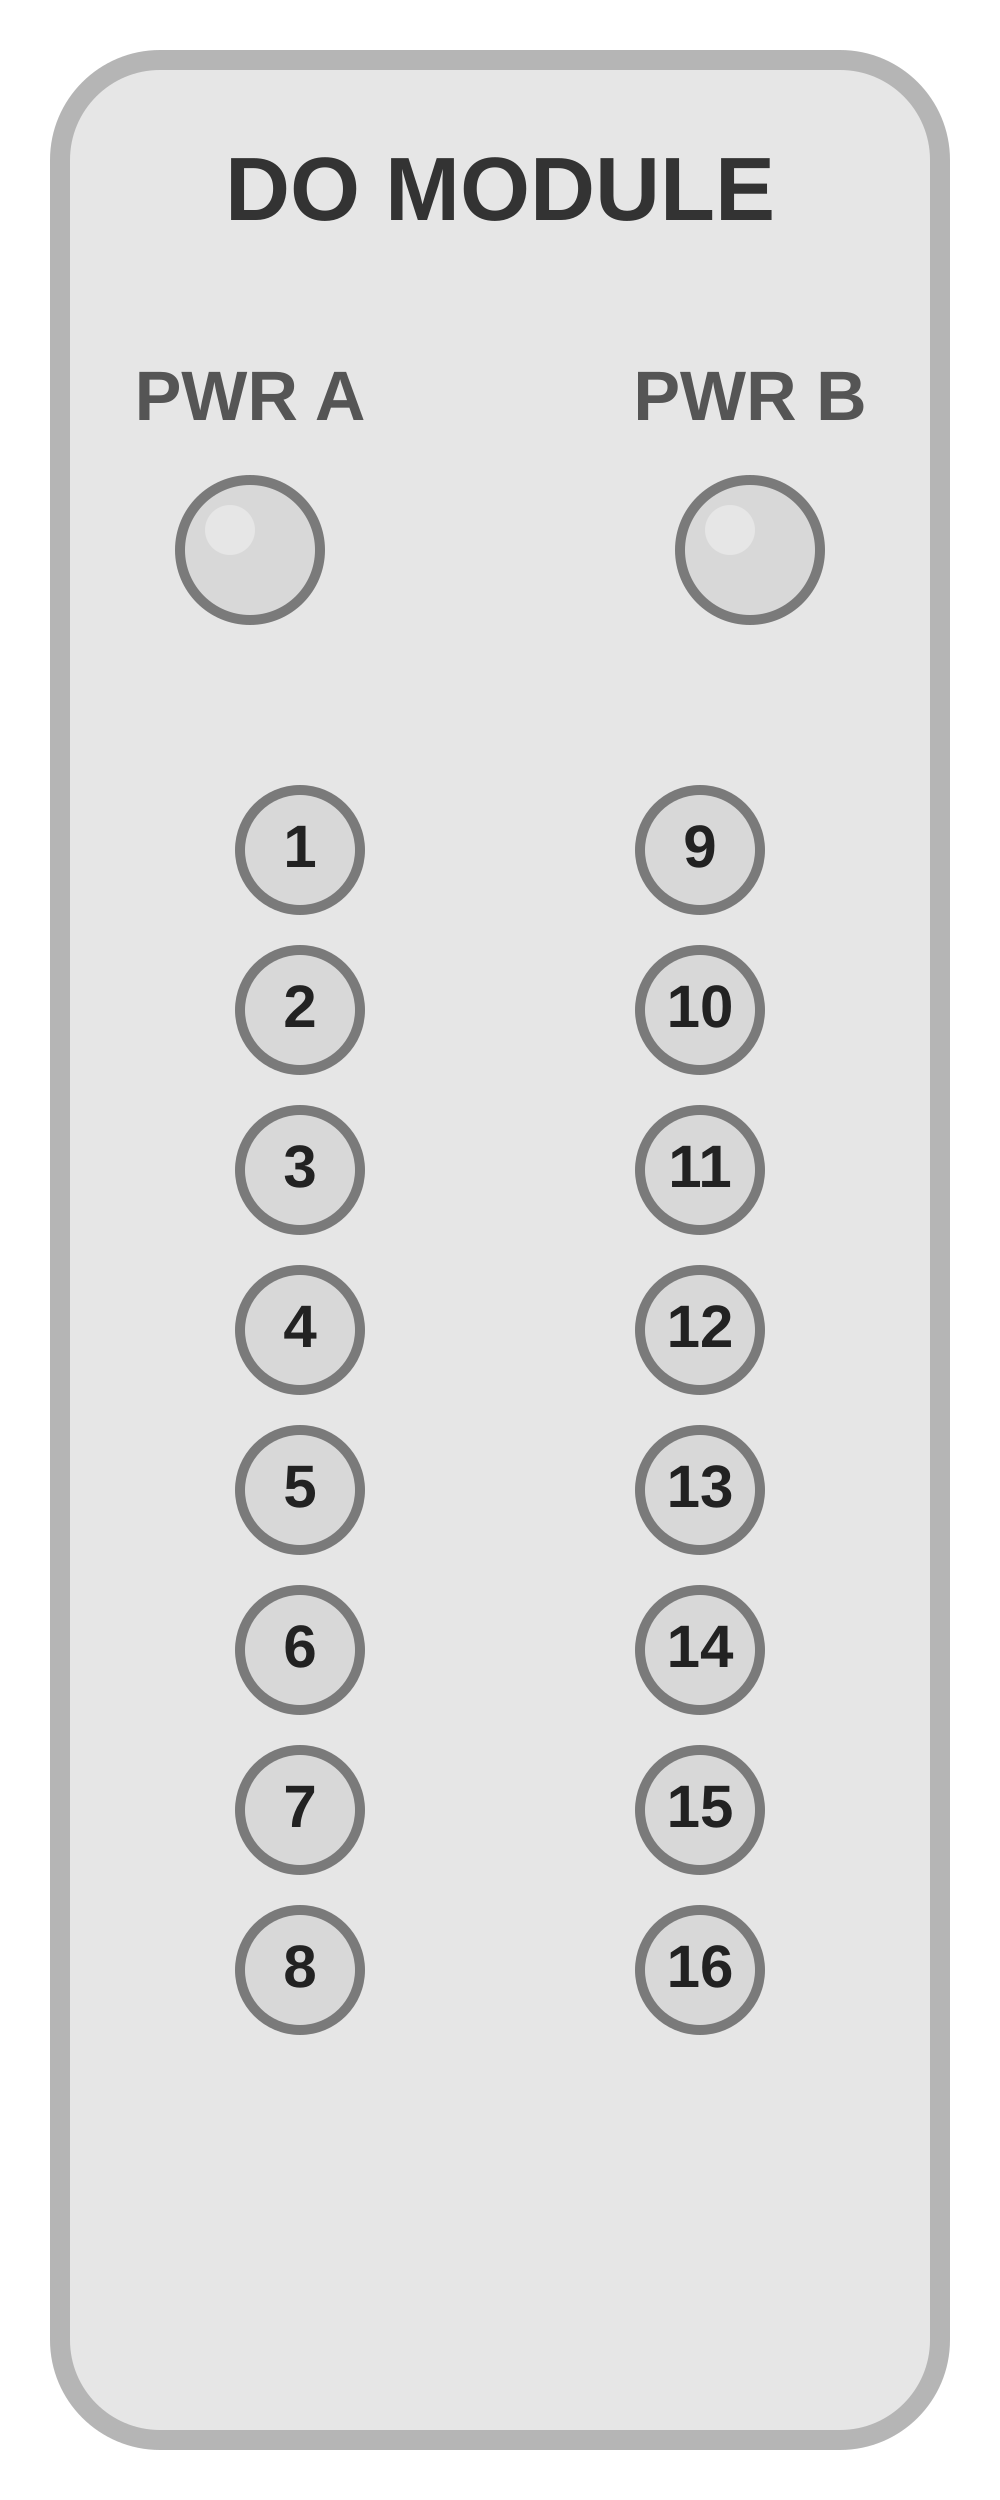
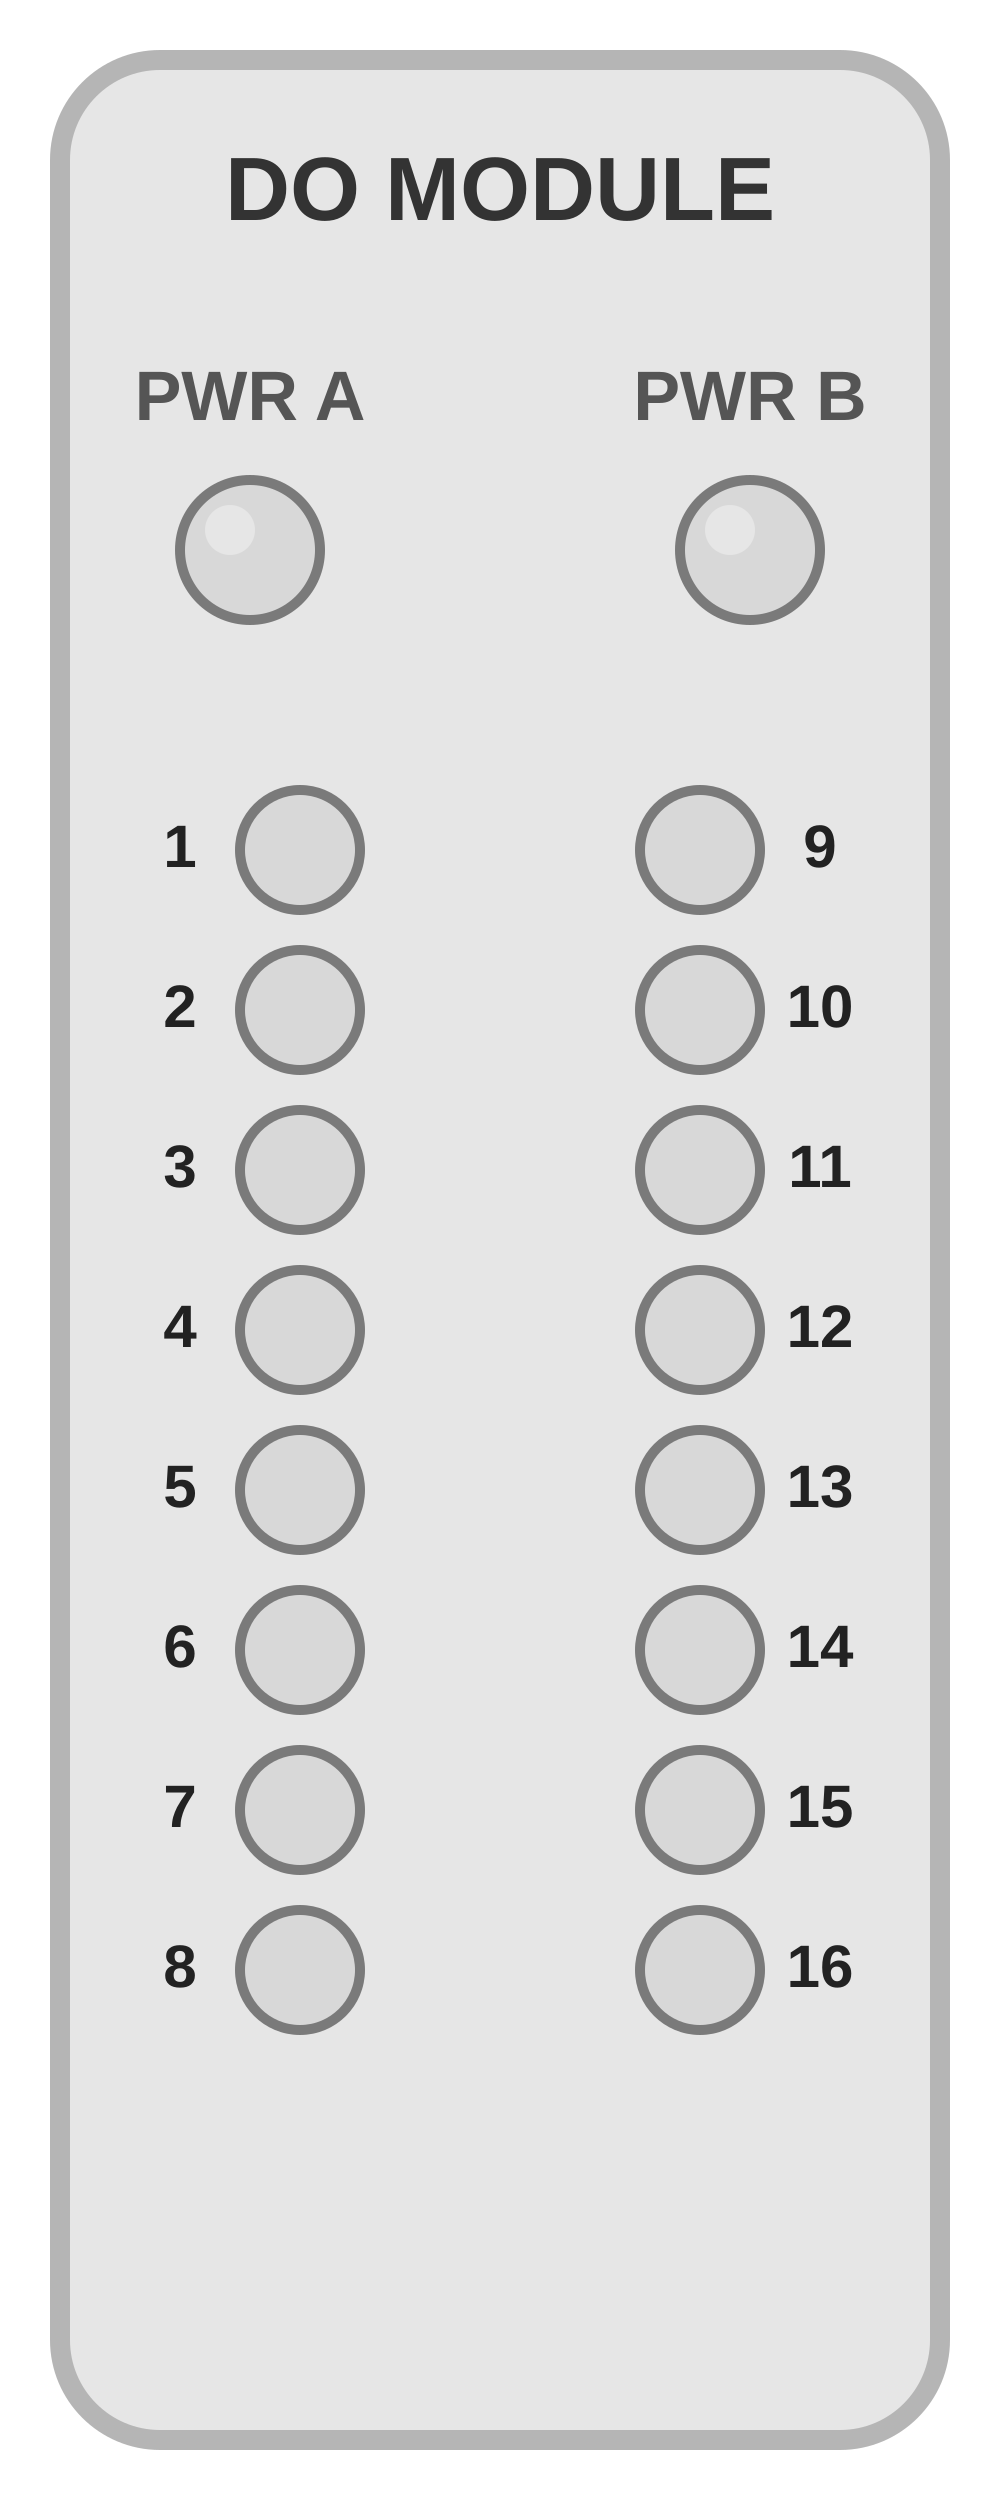
<svg xmlns="http://www.w3.org/2000/svg" width="1in" height="2.5in" viewBox="0 0 100 250" role="img" aria-label="DO Module (16-channel)">
  <defs>
    <style>
      .outer { fill: #e6e6e6; stroke: #b5b5b5; stroke-width: 2; }
      .title { font: 700 9px system-ui, -apple-system, Segoe UI, Arial, sans-serif; fill: #333; }
      .small { font: 600 7px system-ui, -apple-system, Segoe UI, Arial, sans-serif; fill: #555; }
      .lednum { font: 700 6px system-ui, -apple-system, Segoe UI, Arial, sans-serif; fill: #222; text-anchor: middle; dominant-baseline: middle;}

      /* Output LEDs slightly darker base */
      .led { fill: #d8d8d8; stroke: #7a7a7a; stroke-width: 1; }
      .led-on { fill: #4aa3ff; stroke: #1c66b5; }
      .led-warn { fill: #ffd24a; stroke: #c49a13; }
      .led-err { fill: #ff4a4a; stroke: #b51f1f; }

      .shine { fill: rgba(255,255,255,0.35); }
    </style>
  </defs>
  <rect class="outer" x="6" y="6" width="88" height="238" rx="10" ry="10" />
  <text class="title" x="50" y="22" text-anchor="middle">DO MODULE</text>
  <text class="small" x="25" y="42" text-anchor="middle">PWR A</text>
  <g id="status_pwrA">
    <circle class="led" cx="25" cy="55" r="7" />
    <circle class="shine" cx="23" cy="53" r="2.5" />
  </g>
  <text class="small" x="75" y="42" text-anchor="middle">PWR B</text>
  <g id="status_pwrB">
    <circle class="led" cx="75" cy="55" r="7" />
    <circle class="shine" cx="73" cy="53" r="2.5" />
  </g>
  <g id="ch01">
+     <text class="lednum" x="18" y="85">1</text>
    <circle class="led" cx="30" cy="85" r="6" />
-     <text class="lednum" x="30" y="85">1</text>
  </g>
  <g id="ch02">
+     <text class="lednum" x="18" y="101">2</text>
    <circle class="led" cx="30" cy="101" r="6" />
-     <text class="lednum" x="30" y="101">2</text>
  </g>
  <g id="ch03">
+     <text class="lednum" x="18" y="117">3</text>
    <circle class="led" cx="30" cy="117" r="6" />
-     <text class="lednum" x="30" y="117">3</text>
  </g>
  <g id="ch04">
+     <text class="lednum" x="18" y="133">4</text>
    <circle class="led" cx="30" cy="133" r="6" />
-     <text class="lednum" x="30" y="133">4</text>
  </g>
  <g id="ch05">
+     <text class="lednum" x="18" y="149">5</text>
    <circle class="led" cx="30" cy="149" r="6" />
-     <text class="lednum" x="30" y="149">5</text>
  </g>
  <g id="ch06">
+     <text class="lednum" x="18" y="165">6</text>
    <circle class="led" cx="30" cy="165" r="6" />
-     <text class="lednum" x="30" y="165">6</text>
  </g>
  <g id="ch07">
+     <text class="lednum" x="18" y="181">7</text>
    <circle class="led" cx="30" cy="181" r="6" />
-     <text class="lednum" x="30" y="181">7</text>
  </g>
  <g id="ch08">
+     <text class="lednum" x="18" y="197">8</text>
    <circle class="led" cx="30" cy="197" r="6" />
-     <text class="lednum" x="30" y="197">8</text>
  </g>
  <g id="ch09">
    <circle class="led" cx="70" cy="85" r="6" />
-     <text class="lednum" x="70" y="85">9</text>
+     <text class="lednum" x="82" y="85">9</text>
  </g>
  <g id="ch10">
    <circle class="led" cx="70" cy="101" r="6" />
-     <text class="lednum" x="70" y="101">10</text>
+     <text class="lednum" x="82" y="101">10</text>
  </g>
  <g id="ch11">
    <circle class="led" cx="70" cy="117" r="6" />
-     <text class="lednum" x="70" y="117">11</text>
+     <text class="lednum" x="82" y="117">11</text>
  </g>
  <g id="ch12">
    <circle class="led" cx="70" cy="133" r="6" />
-     <text class="lednum" x="70" y="133">12</text>
+     <text class="lednum" x="82" y="133">12</text>
  </g>
  <g id="ch13">
    <circle class="led" cx="70" cy="149" r="6" />
-     <text class="lednum" x="70" y="149">13</text>
+     <text class="lednum" x="82" y="149">13</text>
  </g>
  <g id="ch14">
    <circle class="led" cx="70" cy="165" r="6" />
-     <text class="lednum" x="70" y="165">14</text>
+     <text class="lednum" x="82" y="165">14</text>
  </g>
  <g id="ch15">
    <circle class="led" cx="70" cy="181" r="6" />
-     <text class="lednum" x="70" y="181">15</text>
+     <text class="lednum" x="82" y="181">15</text>
  </g>
  <g id="ch16">
    <circle class="led" cx="70" cy="197" r="6" />
-     <text class="lednum" x="70" y="197">16</text>
+     <text class="lednum" x="82" y="197">16</text>
  </g>
</svg>
